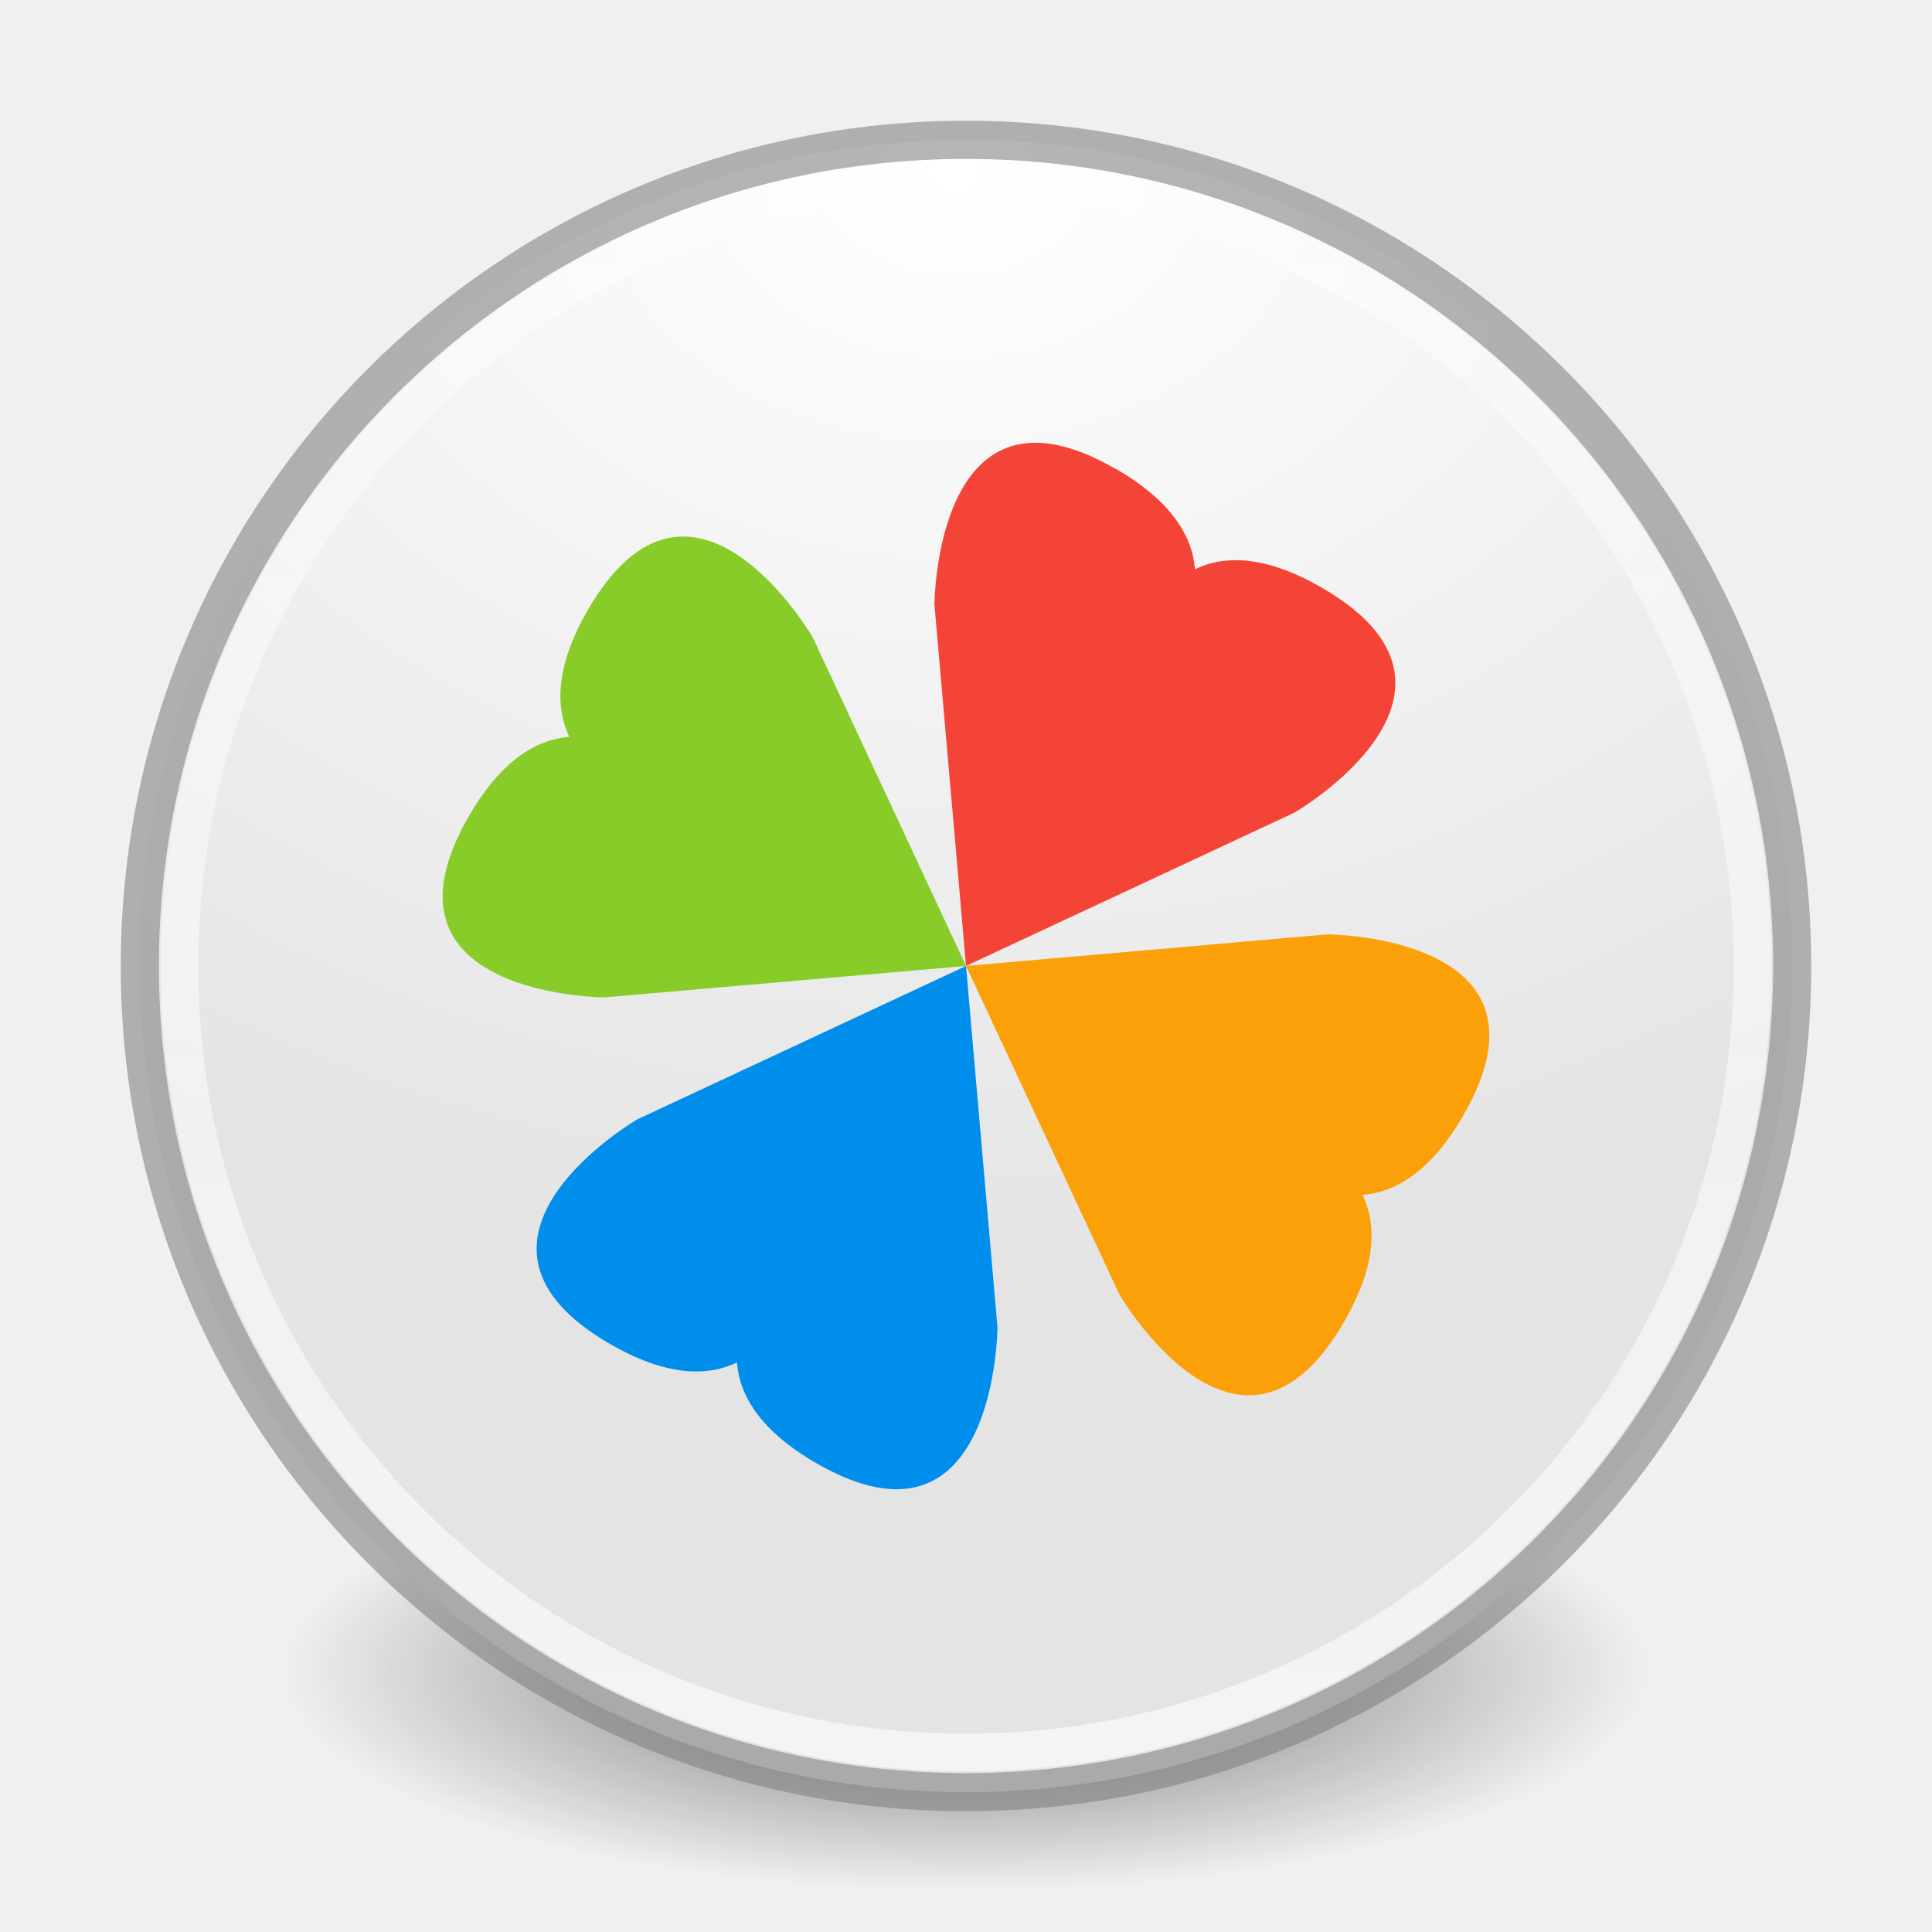
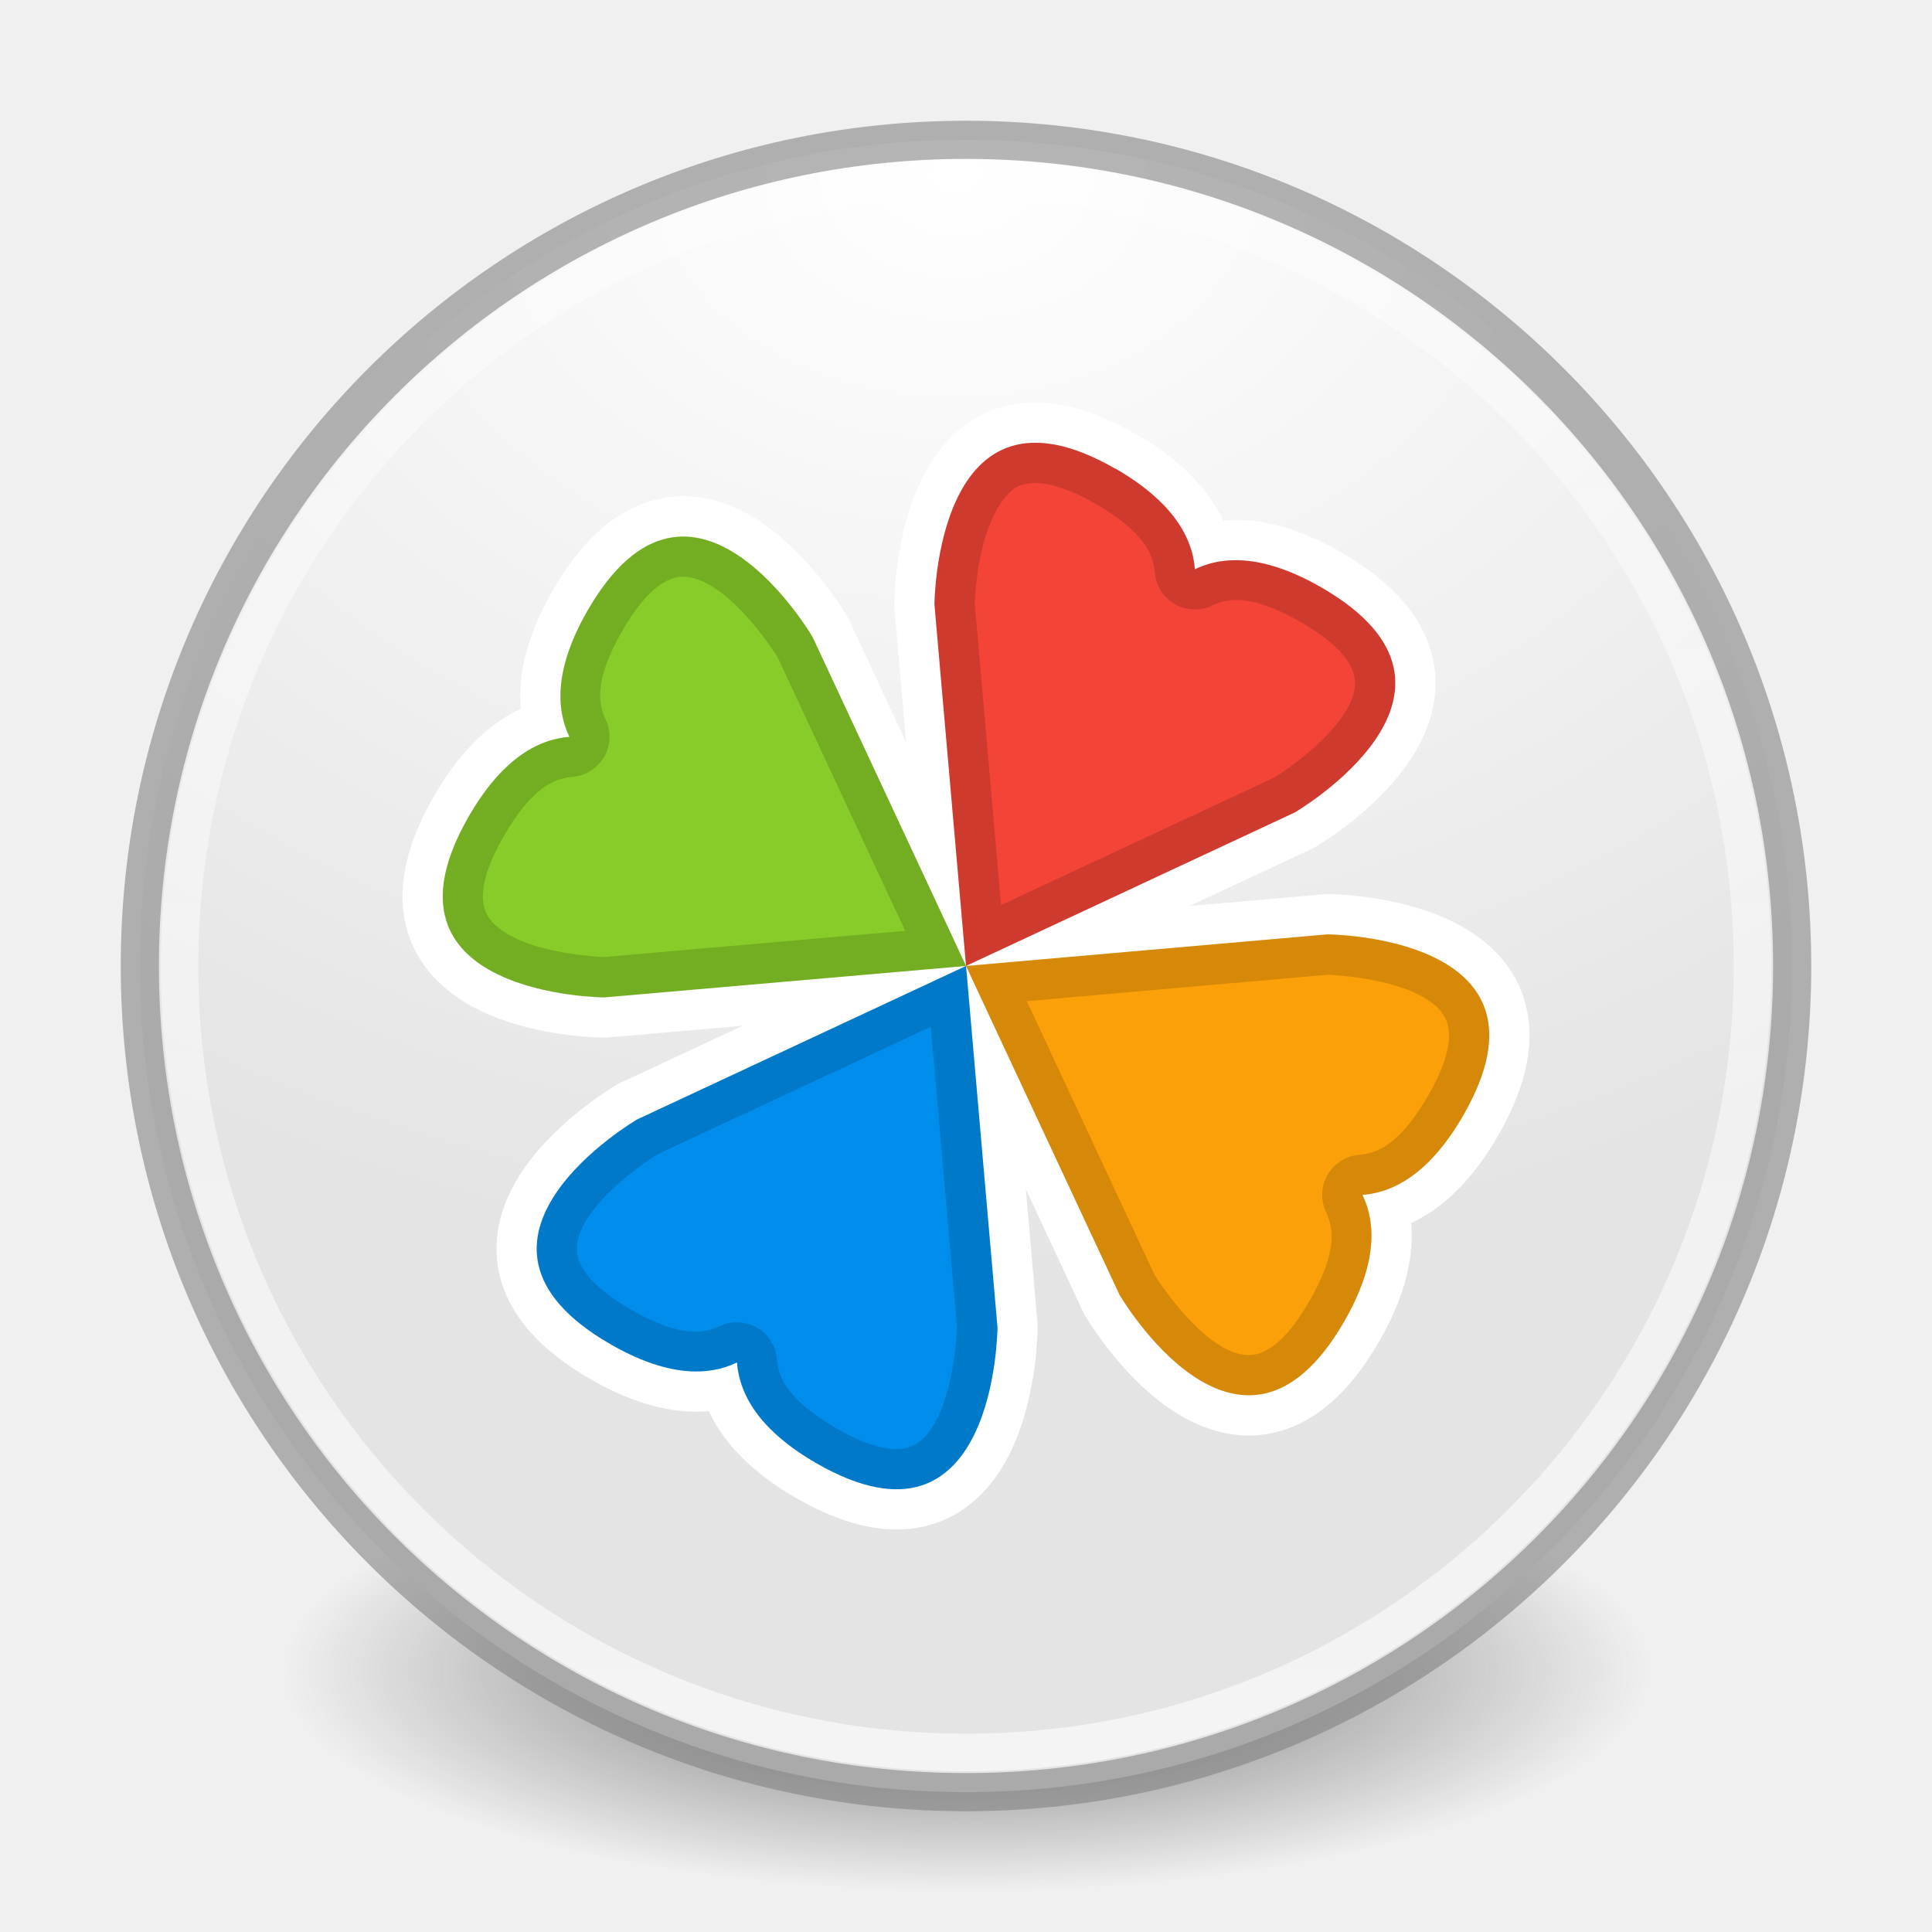
<svg xmlns="http://www.w3.org/2000/svg" xmlns:xlink="http://www.w3.org/1999/xlink" version="1.1" width="48" height="48" id="svg4951">
  <defs id="defs4953">
    <linearGradient x1="38.851" y1="41.608" x2="34.131" y2="37.81" id="linearGradient4761" xlink:href="#linearGradient6455-7-3" gradientUnits="userSpaceOnUse" />
    <linearGradient id="linearGradient6455-7-3">
      <stop id="stop6457-5-1" style="stop-color:#fbac9b;stop-opacity:1" offset="0" />
      <stop id="stop6459-8-9" style="stop-color:#fcfafc;stop-opacity:1" offset="1" />
    </linearGradient>
    <linearGradient x1="38.851" y1="41.608" x2="34.131" y2="37.81" id="linearGradient4763" xlink:href="#linearGradient6413-0-0" gradientUnits="userSpaceOnUse" />
    <linearGradient id="linearGradient6413-0-0">
      <stop id="stop6415-1-7" style="stop-color:#feffff;stop-opacity:1" offset="0" />
      <stop id="stop6417-4-9" style="stop-color:#fe70ca;stop-opacity:1" offset="1" />
    </linearGradient>
    <radialGradient cx="36.491" cy="39.709" r="3.159" fx="36.491" fy="39.709" id="radialGradient4765" xlink:href="#linearGradient6303-33-0-2" gradientUnits="userSpaceOnUse" />
    <linearGradient id="linearGradient6303-33-0-2">
      <stop id="stop6305-1-0-2" style="stop-color:#ffffff;stop-opacity:1" offset="0" />
      <stop id="stop6307-5-0-6" style="stop-color:#ffffff;stop-opacity:0" offset="1" />
    </linearGradient>
    <radialGradient cx="36.491" cy="39.709" r="3.159" fx="36.491" fy="39.709" id="radialGradient4767" xlink:href="#linearGradient6303-3-2-1" gradientUnits="userSpaceOnUse" />
    <linearGradient id="linearGradient6303-3-2-1">
      <stop id="stop6305-3-0-9" style="stop-color:#ffffff;stop-opacity:1" offset="0" />
      <stop id="stop6307-1-0-1" style="stop-color:#ffffff;stop-opacity:0" offset="1" />
    </linearGradient>
    <radialGradient cx="36.491" cy="39.709" r="3.159" fx="36.491" fy="39.709" id="radialGradient4769" xlink:href="#linearGradient6303-4-8" gradientUnits="userSpaceOnUse" />
    <linearGradient id="linearGradient6303-4-8">
      <stop id="stop6305-33-3" style="stop-color:#ffffff;stop-opacity:1" offset="0" />
      <stop id="stop6307-9-3" style="stop-color:#ffffff;stop-opacity:0" offset="1" />
    </linearGradient>
    <radialGradient cx="32.373" cy="31.405" r="3.857" fx="32.373" fy="31.405" id="radialGradient4771" xlink:href="#linearGradient6088-6-1-0" gradientUnits="userSpaceOnUse" gradientTransform="matrix(2.066496,0,0,2.066496,-34.52522,-33.49338)" />
    <linearGradient id="linearGradient6088-6-1-0">
      <stop id="stop6090-2-0-4" style="stop-color:#ff54d2;stop-opacity:0" offset="0" />
      <stop id="stop6257-4-6-1" style="stop-color:#ff54d2;stop-opacity:0" offset="0.324" />
      <stop id="stop6255-3-6-7" style="stop-color:#ff54d2;stop-opacity:0.252" offset="0.561" />
      <stop id="stop6092-9-6-8" style="stop-color:#ff54d2;stop-opacity:0.478" offset="1" />
    </linearGradient>
    <radialGradient cx="32.373" cy="31.405" r="3.857" fx="32.373" fy="31.405" id="radialGradient4773" xlink:href="#linearGradient6191-8-3-4" gradientUnits="userSpaceOnUse" gradientTransform="matrix(2.06765,0.5540251,-0.5348486,1.996082,-17.76561,-49.21723)" />
    <linearGradient id="linearGradient6191-8-3-4">
      <stop id="stop6193-75-7-6" style="stop-color:#ffffff;stop-opacity:0" offset="0" />
      <stop id="stop6197-3-4-1" style="stop-color:#ffffff;stop-opacity:0" offset="0.405" />
      <stop id="stop6195-7-2-5" style="stop-color:#ffffff;stop-opacity:0.478" offset="1" />
    </linearGradient>
    <radialGradient cx="32.373" cy="31.405" r="3.857" fx="32.373" fy="31.405" id="radialGradient4775" xlink:href="#linearGradient6191-7-9-4" gradientUnits="userSpaceOnUse" gradientTransform="matrix(2.06765,0.5540251,-0.5348486,1.996082,-17.76561,-49.21723)" />
    <linearGradient id="linearGradient6191-7-9-4">
      <stop id="stop6193-7-3-6" style="stop-color:#ffffff;stop-opacity:0" offset="0" />
      <stop id="stop6197-2-2-0" style="stop-color:#ffffff;stop-opacity:0" offset="0.405" />
      <stop id="stop6195-2-1-9" style="stop-color:#ffffff;stop-opacity:0.478" offset="1" />
    </linearGradient>
    <radialGradient cx="32.373" cy="31.405" r="3.857" fx="32.373" fy="31.405" id="radialGradient4777" xlink:href="#linearGradient6191-9-9" gradientUnits="userSpaceOnUse" gradientTransform="matrix(2.06765,0.5540251,-0.5348486,1.996082,-17.76561,-49.21723)" />
    <linearGradient id="linearGradient6191-9-9">
      <stop id="stop6193-8-1" style="stop-color:#ffffff;stop-opacity:0" offset="0" />
      <stop id="stop6197-8-8" style="stop-color:#ffffff;stop-opacity:0" offset="0.405" />
      <stop id="stop6195-9-3" style="stop-color:#ffffff;stop-opacity:0.478" offset="1" />
    </linearGradient>
    <linearGradient x1="68.313" y1="52.925" x2="68.313" y2="65.922" id="linearGradient4730" xlink:href="#linearGradient3990-3-1-7" gradientUnits="userSpaceOnUse" gradientTransform="matrix(0.115348,0,0,0.0865106,16.28139,17.44497)" />
    <linearGradient id="linearGradient3990-3-1-7">
      <stop id="stop3992-0-0-1" style="stop-color:#ffffff;stop-opacity:1" offset="0" />
      <stop id="stop3994-2-1-8" style="stop-color:#ffffff;stop-opacity:0" offset="1" />
    </linearGradient>
    <linearGradient x1="92.696" y1="16.555" x2="92.696" y2="48.984" id="linearGradient4779" xlink:href="#linearGradient4316-4-6-6-4" gradientUnits="userSpaceOnUse" />
    <linearGradient id="linearGradient4316-4-6-6-4">
      <stop id="stop4318-4-4-6-5" style="stop-color:#ffffff;stop-opacity:1" offset="0" />
      <stop id="stop4320-2-2-6-59" style="stop-color:#ffffff;stop-opacity:0.235" offset="0.338" />
      <stop id="stop4322-4-5-5-0" style="stop-color:#ffffff;stop-opacity:0.157" offset="0.62" />
      <stop id="stop4324-4-1-5-5" style="stop-color:#ffffff;stop-opacity:0.392" offset="1" />
    </linearGradient>
    <radialGradient cx="32.373" cy="31.405" r="3.857" fx="32.373" fy="31.405" id="radialGradient4781" xlink:href="#linearGradient6088-74-4" gradientUnits="userSpaceOnUse" gradientTransform="matrix(2.066496,0,0,2.066496,-34.52522,-33.49338)" />
    <linearGradient id="linearGradient6088-74-4">
      <stop id="stop6090-5-66" style="stop-color:#ff54d2;stop-opacity:0" offset="0" />
      <stop id="stop6257-5-4" style="stop-color:#f62b68;stop-opacity:1" offset="0.324" />
      <stop id="stop6255-6-7" style="stop-color:#ff0105;stop-opacity:1" offset="0.561" />
      <stop id="stop6092-0-22" style="stop-color:#ff54d2;stop-opacity:0.478" offset="1" />
    </linearGradient>
    <linearGradient x1="92.696" y1="16.555" x2="92.696" y2="48.984" id="linearGradient4783" xlink:href="#linearGradient4316-4-0-7" gradientUnits="userSpaceOnUse" />
    <linearGradient id="linearGradient4316-4-0-7">
      <stop id="stop4318-4-5-3" style="stop-color:#ffffff;stop-opacity:1" offset="0" />
      <stop id="stop4320-2-9-4" style="stop-color:#ffffff;stop-opacity:0.235" offset="0.338" />
      <stop id="stop4322-4-1-3" style="stop-color:#ffffff;stop-opacity:0.157" offset="0.62" />
      <stop id="stop4324-4-8-66" style="stop-color:#ffffff;stop-opacity:0.392" offset="1" />
    </linearGradient>
    <radialGradient cx="95.838" cy="95.388" r="9.498" fx="95.838" fy="95.388" id="radialGradient4738" xlink:href="#linearGradient4278-3-5" gradientUnits="userSpaceOnUse" gradientTransform="matrix(0.4050452,-6.0397343e-8,5.6748136e-8,0.3805688,-14.88168,-12.45115)" />
    <linearGradient id="linearGradient4278-3-5">
      <stop id="stop4280-6-90" style="stop-color:#000000;stop-opacity:0" offset="0" />
      <stop id="stop4286-1-9" style="stop-color:#000000;stop-opacity:0" offset="0.5" />
      <stop id="stop4282-24-4" style="stop-color:#000000;stop-opacity:1" offset="1" />
    </linearGradient>
    <radialGradient cx="23.896" cy="3.99" r="20.397" id="radialGradient4741" xlink:href="#linearGradient2867-449-88-871-390-598-476-591-434-148-57-177-691-4-22" gradientUnits="userSpaceOnUse" gradientTransform="matrix(0,0.4103878,-0.5417072,0,26.16143,10.43124)" />
    <linearGradient id="linearGradient2867-449-88-871-390-598-476-591-434-148-57-177-691-4-22">
      <stop id="stop7191-4-6" style="stop-color:#612f91;stop-opacity:1" offset="0" />
      <stop id="stop7197-2-8" style="stop-color:#1a4aa2;stop-opacity:1" offset="1" />
    </linearGradient>
    <linearGradient x1="7.078" y1="3.082" x2="7.078" y2="45.369" id="linearGradient4743" xlink:href="#linearGradient3087-408-5-3" gradientUnits="userSpaceOnUse" gradientTransform="matrix(0.1719517,0,0,0.1719509,19.87316,19.87306)" />
    <linearGradient x1="7.078" y1="3.082" x2="7.078" y2="45.369" id="linearGradient3087-408-5-3" gradientUnits="userSpaceOnUse" gradientTransform="matrix(0.2211072,0,0,0.2211073,6.693426,6.693263)">
      <stop id="stop7201-5-71" style="stop-color:#170418;stop-opacity:1" offset="0" />
      <stop id="stop7203-2-8" style="stop-color:#50386b;stop-opacity:1" offset="1" />
    </linearGradient>
    <radialGradient cx="32" cy="21.239" r="10.498" fx="32" fy="21.239" id="radialGradient4748" xlink:href="#linearGradient6042-1-7" gradientUnits="userSpaceOnUse" gradientTransform="matrix(0,1.437051,-3.310316,0,94.30873,-29.6732)" />
    <linearGradient id="linearGradient6042-1-7">
      <stop id="stop6044-9-6" style="stop-color:#07132d;stop-opacity:1" offset="0" />
      <stop id="stop6046-9-5" style="stop-color:#425479;stop-opacity:1" offset="1" />
    </linearGradient>
    <radialGradient cx="91.35" cy="16.448" r="15.639" fx="91.35" fy="16.448" id="radialGradient4785" xlink:href="#linearGradient4507-6-5" gradientUnits="userSpaceOnUse" gradientTransform="matrix(0,1.9804,-1.9804,0,123.9231,-164.4618)" />
    <linearGradient id="linearGradient4507-6-5">
      <stop id="stop4509-3-8" style="stop-color:#2d3955;stop-opacity:1" offset="0" />
      <stop id="stop5959-4-45" style="stop-color:#2b3853;stop-opacity:1" offset="0.725" />
      <stop id="stop5961-1-7" style="stop-color:#192640;stop-opacity:1" offset="0.75" />
      <stop id="stop4511-1-0" style="stop-color:#08142e;stop-opacity:1" offset="1" />
    </linearGradient>
    <linearGradient x1="92.696" y1="16.555" x2="92.696" y2="48.984" id="linearGradient4787" xlink:href="#linearGradient4316-5-3" gradientUnits="userSpaceOnUse" />
    <linearGradient id="linearGradient4316-5-3">
      <stop id="stop4318-1-6" style="stop-color:#ffffff;stop-opacity:1" offset="0" />
      <stop id="stop4320-9-8" style="stop-color:#ffffff;stop-opacity:0.235" offset="0.338" />
      <stop id="stop4322-42-31" style="stop-color:#ffffff;stop-opacity:0.157" offset="0.62" />
      <stop id="stop4324-9-9" style="stop-color:#ffffff;stop-opacity:0.392" offset="1" />
    </linearGradient>
    <linearGradient x1="91.566" y1="16.543" x2="91.566" y2="48.631" id="linearGradient4789" xlink:href="#linearGradient4220-7-2" gradientUnits="userSpaceOnUse" />
    <linearGradient id="linearGradient4220-7-2">
      <stop id="stop4222-7-5" style="stop-color:#7a8498;stop-opacity:1" offset="0" />
      <stop id="stop4224-0-5" style="stop-color:#34405c;stop-opacity:1" offset="1" />
    </linearGradient>
    <linearGradient x1="51.2" y1="8.114" x2="51.2" y2="56.115" id="linearGradient4756" xlink:href="#linearGradient4164-9" gradientUnits="userSpaceOnUse" gradientTransform="matrix(0.6666598,0,0,0.6666567,-10.20933,2.667225)" />
    <linearGradient id="linearGradient4164-9">
      <stop id="stop4166-3" style="stop-color:#b6b6b6;stop-opacity:1" offset="0" />
      <stop id="stop4216-6" style="stop-color:#a4a4a4;stop-opacity:1" offset="0.331" />
      <stop id="stop4168-0" style="stop-color:#c5c5c5;stop-opacity:1" offset="1" />
    </linearGradient>
    <linearGradient x1="71.204" y1="15.369" x2="71.204" y2="40.496" id="linearGradient3177" xlink:href="#linearGradient4806-2" gradientUnits="userSpaceOnUse" gradientTransform="matrix(1.616981,0,0,1.616981,-92.70737,-21.06024)" />
    <linearGradient id="linearGradient4806-2">
      <stop id="stop4808-4" style="stop-color:#ffffff;stop-opacity:1" offset="0" />
      <stop id="stop4810-0" style="stop-color:#ffffff;stop-opacity:0.235" offset="0.424" />
      <stop id="stop4812-8" style="stop-color:#ffffff;stop-opacity:0.157" offset="0.821" />
      <stop id="stop4814-0" style="stop-color:#ffffff;stop-opacity:0.392" offset="1" />
    </linearGradient>
    <radialGradient cx="23.896" cy="3.99" r="20.397" fx="23.896" fy="3.99" id="radialGradient4201" xlink:href="#radialGradient3093-0-3-6-6" gradientUnits="userSpaceOnUse" gradientTransform="matrix(0,2.888522,-3.812798,0,39.21344,-65.9495)" />
    <radialGradient cx="23.896" cy="3.99" r="20.397" id="radialGradient3093-0-3-6-6" gradientUnits="userSpaceOnUse" gradientTransform="matrix(0,1.231648,-1.625754,0,18.48697,-28.72198)">
      <stop id="stop3244-9-33-7-0-9" style="stop-color:#ffffff;stop-opacity:1" offset="0" />
      <stop id="stop3246-3-5-0-8-5" style="stop-color:#dddddd;stop-opacity:1" offset="0.262" />
      <stop id="stop3248-1-7-8-8-1" style="stop-color:#abacae;stop-opacity:1" offset="0.661" />
      <stop id="stop3250-9-3-0-5-1" style="stop-color:#89898b;stop-opacity:1" offset="1" />
    </radialGradient>
    <linearGradient id="linearGradient3820-7-2-1">
      <stop id="stop3822-2-6-3" style="stop-color:#3d3d3d;stop-opacity:1" offset="0" />
      <stop id="stop3864-8-7-7" style="stop-color:#686868;stop-opacity:0.498" offset="0.5" />
      <stop id="stop3824-1-2-5" style="stop-color:#686868;stop-opacity:0" offset="1" />
    </linearGradient>
    <radialGradient cx="99.157" cy="186.171" r="62.769" fx="99.157" fy="186.171" id="radialGradient4949" xlink:href="#linearGradient3820-7-2-1" gradientUnits="userSpaceOnUse" gradientTransform="matrix(0.2708338,0,0,0.08762273,-2.85507,25.18723)" />
    <linearGradient id="linearGradient8838">
      <stop offset="0" style="stop-color:#000000;stop-opacity:1" id="stop8840" />
      <stop offset="1" style="stop-color:#000000;stop-opacity:0" id="stop8842" />
    </linearGradient>
    <linearGradient id="linearGradient4422">
      <stop id="stop4424" style="stop-color:#e4e4e4;stop-opacity:1;" offset="0" />
      <stop id="stop4426" style="stop-color:#d2d2d3;stop-opacity:1;" offset="0.372" />
      <stop id="stop4428" style="stop-color:#ababac;stop-opacity:1;" offset="0.81" />
      <stop id="stop4430" style="stop-color:#888889;stop-opacity:1;" offset="1" />
    </linearGradient>
    <linearGradient id="linearGradient5873">
      <stop style="stop-color:#8b8b8b;stop-opacity:1;" offset="0" id="stop5875" />
      <stop style="stop-color:#c0c0c0;stop-opacity:1;" offset="1" id="stop5877" />
    </linearGradient>
    <linearGradient id="linearGradient3162">
      <stop style="stop-color:#f9f9f9;stop-opacity:1;" offset="0" id="stop3164" />
      <stop style="stop-color:#d4d4d4;stop-opacity:1" offset="1" id="stop3166" />
    </linearGradient>
    <linearGradient id="linearGradient4436">
      <stop style="stop-color:#efefef;stop-opacity:1;" offset="0" id="stop4438" />
      <stop style="stop-color:#ffffff;stop-opacity:1;" offset="1" id="stop4440" />
    </linearGradient>
    <linearGradient id="linearGradient4965">
      <stop id="stop4967" offset="0" style="stop-color:#000000;stop-opacity:1;" />
      <stop id="stop4969" offset="1" style="stop-color:#000000;stop-opacity:0" />
    </linearGradient>
    <linearGradient xlink:href="#linearGradient4644-104-3-3-6-2-3-4" id="linearGradient10060" gradientUnits="userSpaceOnUse" gradientTransform="matrix(1.333333,0,0,1.105263,-8.000001,-2.526316)" x1="24.25" y1="29.5" x2="24.25" y2="18.455" />
    <linearGradient id="linearGradient4644-104-3-3-6-2-3-4">
      <stop offset="0" style="stop-color:#ff4035;stop-opacity:1;" id="stop5237-6-5-1-7-5-2" />
      <stop offset="1" style="stop-color:#dc311a;stop-opacity:1;" id="stop5239-4-6-4-8-4-8" />
    </linearGradient>
    <radialGradient xlink:href="#linearGradient3820-7-2-1" id="radialGradient3302" gradientUnits="userSpaceOnUse" gradientTransform="matrix(0.2708338,0,0,0.08762273,-2.85507,25.18723)" cx="99.157" cy="186.171" fx="99.157" fy="186.171" r="62.769" />
    <radialGradient xlink:href="#linearGradient4422" id="radialGradient3392" gradientUnits="userSpaceOnUse" gradientTransform="matrix(0,2.498835,-2.643469,-6.8014435e-8,104.0995,-11.24882)" cx="5.322" cy="8.45" fx="5.322" fy="8.45" r="20" />
    <linearGradient xlink:href="#linearGradient5873" id="linearGradient3394" gradientUnits="userSpaceOnUse" gradientTransform="translate(57.76271,0.9316457)" x1="23.75" y1="44.25" x2="24" y2="1.117" />
    <radialGradient xlink:href="#linearGradient3162" id="radialGradient3396" gradientUnits="userSpaceOnUse" gradientTransform="matrix(9.7678889e-8,2,-2.733333,1.3349447e-7,67.82222,-34.33334)" cx="25" cy="15.667" fx="25" fy="15.667" r="10" />
    <linearGradient xlink:href="#linearGradient4436" id="linearGradient3398" gradientUnits="userSpaceOnUse" x1="24.777" y1="24.616" x2="24.777" y2="31.493" />
    <linearGradient xlink:href="#linearGradient4965" id="linearGradient3400" gradientUnits="userSpaceOnUse" x1="24.777" y1="18.226" x2="24.777" y2="22.311" />
    <linearGradient xlink:href="#linearGradient4644-104-3-3-6-2-3-4" id="linearGradient3402" gradientUnits="userSpaceOnUse" gradientTransform="matrix(1.333333,0,0,1.105263,49.76271,-1.59467)" x1="24.25" y1="29.5" x2="24.25" y2="18.455" />
    <radialGradient xlink:href="#linearGradient3765" id="radialGradient3037" gradientUnits="userSpaceOnUse" gradientTransform="matrix(-1.438655,3.8089076e-8,-2.8327727e-8,-1.069961,45.16851,-14.59575)" cx="14.892" cy="-17.681" fx="14.892" fy="-17.681" r="25.571" />
    <linearGradient id="linearGradient3765">
      <stop style="stop-color:#ffffff;stop-opacity:1;" offset="0" id="stop3767" />
      <stop style="stop-color:#e4e4e4;stop-opacity:1;" offset="1" id="stop3769" />
    </linearGradient>
    <linearGradient xlink:href="#linearGradient3775" id="linearGradient3039" gradientUnits="userSpaceOnUse" x1="15.124" y1="-18.801" x2="15.124" y2="32.568" gradientTransform="matrix(0.7641771,0,0,0.7641771,12.37679,18.77786)" />
    <linearGradient id="linearGradient3775">
      <stop style="stop-color:#ffffff;stop-opacity:0.588;" offset="0" id="stop3777" />
      <stop style="stop-color:#ffffff;stop-opacity:1;" offset="1" id="stop3779" />
    </linearGradient>
    <linearGradient id="linearGradient3772-6">
      <stop id="stop3774-6" style="stop-color:#b4b4b4;stop-opacity:1" offset="0" />
      <stop id="stop3776-4" style="stop-color:#969696;stop-opacity:1" offset="1" />
    </linearGradient>
    <clipPath id="clipPath-654281350">
      <g transform="translate(0,-1004.362)" id="g17">
        <path style="fill:#1890d0" d="m -24,13 c 0,1.105 -0.672,2 -1.5,2 -0.828,0 -1.5,-0.895 -1.5,-2 0,-1.105 0.672,-2 1.5,-2 0.828,0 1.5,0.895 1.5,2 z" transform="matrix(15.33333,0,0,11.5,415,878.8622)" id="path19" />
      </g>
    </clipPath>
  </defs>
  <path style="fill:url(#radialGradient3302);fill-opacity:1;stroke:none" id="path3818-0-5" d="m 41,41.5 a 17,5.5 0 0 1 -34,0 17,5.5 0 1 1 34,0 z" />
  <circle r="20.526" cy="24" cx="24" style="fill:url(#radialGradient3037);fill-opacity:1;stroke:none" id="path2985" />
  <circle r="20.526" cy="24" cx="24" id="path3755" style="fill:none;stroke:#828282;stroke-width:0.948;stroke-miterlimit:4;stroke-dasharray:none;stroke-opacity:0.588" />
  <circle r="19.54" cy="24" cx="24" style="fill:none;stroke:url(#linearGradient3039);stroke-width:0.933;stroke-miterlimit:4;stroke-dasharray:none;stroke-opacity:0.588" id="path3773" />
-   <g transform="translate(8.905123e-4,0.8987713)" id="g4333" style="fill:#000000;fill-opacity:1;opacity:0.15">
-     <g id="g4335" clip-path="url(#clipPath-654281350)" style="fill:#000000;fill-opacity:1">
-       <g id="g4337" style="fill:#000000;fill-opacity:1">
-         <path style="fill:#000000;fill-opacity:1;fill-rule:nonzero;stroke:none" id="path4339" d="m 27.719,11.652 c -4.477,-2.586 -4.504,3.367 -4.504,3.367 l 0.785,8.98 8.168,-3.813 c 0,0 5.145,-3 0.668,-5.586 -1.383,-0.797 -2.398,-0.816 -3.148,-0.457 -0.066,-0.824 -0.586,-1.695 -1.969,-2.496 m 0,0.004" />
-         <path style="fill:#000000;fill-opacity:1;fill-rule:nonzero;stroke:none" id="path4341" d="m 24,24 3.813,8.168 c 0,0 3,5.145 5.582,0.668 0.797,-1.383 0.813,-2.398 0.457,-3.148 0.828,-0.066 1.699,-0.586 2.5,-1.969 2.582,-4.477 -3.371,-4.504 -3.371,-4.504 L 24.004,24 M 24,24" />
-         <path style="fill:#000000;fill-opacity:1;fill-rule:nonzero;stroke:none" id="path4343" d="m 24,24 -8.172,3.813 c 0,0 -5.141,3 -0.668,5.582 1.383,0.797 2.402,0.813 3.148,0.457 0.066,0.828 0.586,1.699 1.969,2.5 4.477,2.582 4.504,-3.371 4.504,-3.371 L 24,24.004 M 24,24" />
-         <path style="fill:#000000;fill-opacity:1;fill-rule:nonzero;stroke:none" id="path4345" d="m 24,24 -3.813,-8.172 c 0,0 -3,-5.141 -5.586,-0.668 -0.797,1.383 -0.813,2.402 -0.457,3.148 -0.824,0.066 -1.695,0.586 -2.496,1.969 -2.586,4.477 3.367,4.504 3.367,4.504 L 23.995,24 m 0.004,0" />
-       </g>
-     </g>
+   <g transform="matrix(0.999837,0,0,1,0.0039116,0)" id="g4342" style="fill:none;stroke:#ffffff;stroke-opacity:1;stroke-width:2;stroke-miterlimit:4;stroke-dasharray:none;stroke-linejoin:round;stroke-linecap:round">
+     <path style="fill:none;fill-opacity:1;fill-rule:nonzero;stroke:#ffffff;stroke-opacity:1;stroke-width:2;stroke-miterlimit:4;stroke-dasharray:none;stroke-linejoin:round;stroke-linecap:round" id="path4344" d="m 27.72,11.651 c -4.477,-2.586 -4.504,3.367 -4.504,3.367 l 0.785,8.98 8.168,-3.813 c 0,0 5.145,-3 0.668,-5.586 -1.383,-0.797 -2.398,-0.816 -3.148,-0.457 -0.066,-0.824 -0.586,-1.695 -1.969,-2.496 m 0,0.004" />
+     <path style="fill:none;fill-opacity:1;fill-rule:nonzero;stroke:#ffffff;stroke-opacity:1;stroke-width:2;stroke-miterlimit:4;stroke-dasharray:none;stroke-linejoin:round;stroke-linecap:round" id="path4346" d="m 24.001,23.999 3.813,8.168 c 0,0 3,5.145 5.582,0.668 0.797,-1.383 0.813,-2.398 0.457,-3.148 0.828,-0.066 1.699,-0.586 2.5,-1.969 2.582,-4.477 -3.371,-4.504 -3.371,-4.504 l -8.977,0.785 m -0.004,0" />
+     <path style="fill:none;fill-opacity:1;fill-rule:nonzero;stroke:#ffffff;stroke-opacity:1;stroke-width:2;stroke-miterlimit:4;stroke-dasharray:none;stroke-linejoin:round;stroke-linecap:round" id="path4348" d="m 24.001,23.999 -8.172,3.813 c 0,0 -5.141,3 -0.668,5.582 1.383,0.797 2.402,0.813 3.148,0.457 0.066,0.828 0.586,1.699 1.969,2.5 4.477,2.582 4.504,-3.371 4.504,-3.371 l -0.781,-8.977 m 0,-0.004" />
+     <path style="fill:none;fill-opacity:1;fill-rule:nonzero;stroke:#ffffff;stroke-opacity:1;stroke-width:2;stroke-miterlimit:4;stroke-dasharray:none;stroke-linejoin:round;stroke-linecap:round" id="path4350" d="m 24.001,23.999 -3.813,-8.172 c 0,0 -3,-5.141 -5.586,-0.668 -0.797,1.383 -0.813,2.402 -0.457,3.148 -0.824,0.066 -1.695,0.586 -2.496,1.969 -2.586,4.477 3.367,4.504 3.367,4.504 l 8.98,-0.781 m 0.004,0" />
  </g>
-   <path style="fill:#f34437;fill-opacity:1;fill-rule:nonzero;stroke:none" id="path59" d="m 27.72,11.651 c -4.477,-2.586 -4.504,3.367 -4.504,3.367 l 0.785,8.98 8.168,-3.813 c 0,0 5.145,-3 0.668,-5.586 -1.383,-0.797 -2.398,-0.816 -3.148,-0.457 -0.066,-0.824 -0.586,-1.695 -1.969,-2.496 m 0,0.004" />
-   <path style="fill:#fba009;fill-opacity:1;fill-rule:nonzero;stroke:none" id="path61" d="m 24.001,23.999 3.813,8.168 c 0,0 3,5.145 5.582,0.668 0.797,-1.383 0.813,-2.398 0.457,-3.148 0.828,-0.066 1.699,-0.586 2.5,-1.969 2.582,-4.477 -3.371,-4.504 -3.371,-4.504 l -8.977,0.785 m -0.004,0" />
-   <path style="fill:#008eec;fill-opacity:1;fill-rule:nonzero;stroke:none" id="path63" d="m 24.001,23.999 -8.172,3.813 c 0,0 -5.141,3 -0.668,5.582 1.383,0.797 2.402,0.813 3.148,0.457 0.066,0.828 0.586,1.699 1.969,2.5 4.477,2.582 4.504,-3.371 4.504,-3.371 l -0.781,-8.977 m 0,-0.004" />
-   <path style="fill:#87cc28;fill-opacity:1;fill-rule:nonzero;stroke:none" id="path65" d="m 24.001,23.999 -3.813,-8.172 c 0,0 -3,-5.141 -5.586,-0.668 -0.797,1.383 -0.813,2.402 -0.457,3.148 -0.824,0.066 -1.695,0.586 -2.496,1.969 -2.586,4.477 3.367,4.504 3.367,4.504 l 8.98,-0.781 m 0.004,0" />
+   <g id="g4310" transform="matrix(0.999837,0,0,1,0.0039116,0)">
+     <path d="m 27.72,11.651 c -4.477,-2.586 -4.504,3.367 -4.504,3.367 l 0.785,8.98 8.168,-3.813 c 0,0 5.145,-3 0.668,-5.586 -1.383,-0.797 -2.398,-0.816 -3.148,-0.457 -0.066,-0.824 -0.586,-1.695 -1.969,-2.496 m 0,0.004" id="path59" style="fill:#f34437;fill-opacity:1;fill-rule:nonzero;stroke:none" />
+     <path d="m 24.001,23.999 3.813,8.168 c 0,0 3,5.145 5.582,0.668 0.797,-1.383 0.813,-2.398 0.457,-3.148 0.828,-0.066 1.699,-0.586 2.5,-1.969 2.582,-4.477 -3.371,-4.504 -3.371,-4.504 l -8.977,0.785 m -0.004,0" id="path61" style="fill:#fba009;fill-opacity:1;fill-rule:nonzero;stroke:none" />
+     <path d="m 24.001,23.999 -8.172,3.813 c 0,0 -5.141,3 -0.668,5.582 1.383,0.797 2.402,0.813 3.148,0.457 0.066,0.828 0.586,1.699 1.969,2.5 4.477,2.582 4.504,-3.371 4.504,-3.371 l -0.781,-8.977 m 0,-0.004" id="path63" style="fill:#008eec;fill-opacity:1;fill-rule:nonzero;stroke:none" />
+     <path d="m 24.001,23.999 -3.813,-8.172 c 0,0 -3,-5.141 -5.586,-0.668 -0.797,1.383 -0.813,2.402 -0.457,3.148 -0.824,0.066 -1.695,0.586 -2.496,1.969 -2.586,4.477 3.367,4.504 3.367,4.504 l 8.98,-0.781 m 0.004,0" id="path65" style="fill:#87cc28;fill-opacity:1;fill-rule:nonzero;stroke:none" />
+   </g>
+   <g transform="matrix(0.999837,0,0,1,-19.99609,-5.263158)" id="g4316">
+     <path style="fill:#000000;fill-opacity:1;fill-rule:nonzero;stroke:none;opacity:0.15" d="m 45.644,16.264 c -2.408,0.087 -2.424,4.016 -2.424,4.016 l 0.783,8.98 8.169,-3.812 c 0,0 5.145,-3 0.668,-5.586 -1.383,-0.797 -2.399,-0.816 -3.149,-0.457 -0.066,-0.824 -0.586,-1.695 -1.969,-2.496 l 0,0.006 C 46.883,16.43 46.2,16.244 45.644,16.264 Z M 44.003,29.261 40.192,21.091 c 0,0 -3.001,-5.141 -5.587,-0.668 -0.797,1.383 -0.813,2.4 -0.457,3.146 -0.824,0.066 -1.696,0.588 -2.497,1.971 -2.586,4.477 3.368,4.504 3.368,4.504 l 8.98,-0.781 0.004,0 0,-0.002 z m 0,0.002 3.813,8.168 c 0,0 3.001,5.145 5.583,0.668 0.797,-1.383 0.813,-2.398 0.457,-3.148 0.828,-0.066 1.699,-0.586 2.5,-1.969 2.582,-4.477 -3.372,-4.504 -3.372,-4.504 l -8.976,0.785 -0.006,0 z m 0,0 -8.171,3.812 c 0,0 -5.141,3 -0.668,5.582 1.383,0.797 2.403,0.813 3.149,0.457 0.066,0.828 0.586,1.699 1.969,2.5 4.477,2.582 4.503,-3.371 4.503,-3.371 l -0.781,-8.977 0,-0.004 z M 45.679,17.264 c 0.304,-0.011 0.812,0.093 1.543,0.516 a 1,1 0 0 0 0.016,0.008 c 1.182,0.691 1.42,1.237 1.457,1.697 a 1,1 0 0 0 1.428,0.822 c 0.42,-0.201 1.012,-0.273 2.217,0.422 0.973,0.563 1.241,1.023 1.309,1.318 0.068,0.296 -0.023,0.616 -0.293,1.016 -0.536,0.792 -1.656,1.498 -1.674,1.51 l -6.808,3.176 -0.652,-7.48 c 2.67e-4,-0.016 0.015,-0.859 0.264,-1.67 0.126,-0.409 0.312,-0.782 0.51,-1.004 0.198,-0.222 0.353,-0.318 0.684,-0.33 z m -8.66,2.328 c 0.234,0.01 0.49,0.112 0.789,0.314 0.794,0.537 1.5,1.661 1.51,1.676 l 3.174,6.807 -7.484,0.652 c -0.016,-6.29e-4 -1.346,-0.052 -2.207,-0.471 -0.433,-0.211 -0.671,-0.442 -0.76,-0.732 -0.089,-0.29 -0.087,-0.824 0.475,-1.797 l 0,-0.002 c 0.698,-1.204 1.25,-1.438 1.711,-1.475 a 1,1 0 0 0 0.822,-1.426 c -0.199,-0.416 -0.272,-1.013 0.422,-2.217 0.562,-0.972 1.023,-1.241 1.319,-1.309 0.074,-0.017 0.15,-0.025 0.229,-0.021 z m 15.975,9.887 c 0.016,6.28e-4 1.345,0.052 2.207,0.471 0.434,0.211 0.672,0.444 0.762,0.734 0.09,0.29 0.088,0.822 -0.475,1.797 -0.697,1.202 -1.245,1.435 -1.713,1.473 a 1,1 0 0 0 -0.824,1.426 c 0.201,0.424 0.274,1.014 -0.42,2.219 -0.562,0.975 -1.022,1.241 -1.317,1.309 -0.295,0.067 -0.617,-0.021 -1.016,-0.291 -0.792,-0.536 -1.497,-1.658 -1.508,-1.676 l -3.176,-6.805 7.48,-0.656 z m -9.865,1.295 0.652,7.479 c -6.25e-4,0.016 -0.052,1.345 -0.471,2.207 -0.211,0.434 -0.443,0.672 -0.733,0.762 -0.29,0.089 -0.822,0.088 -1.797,-0.475 -1.202,-0.697 -1.436,-1.245 -1.473,-1.713 a 1,1 0 0 0 -1.428,-0.822 c -0.416,0.198 -1.013,0.272 -2.217,-0.422 -0.972,-0.562 -1.24,-1.021 -1.307,-1.316 -0.067,-0.295 0.021,-0.616 0.291,-1.016 0.536,-0.792 1.656,-1.497 1.674,-1.508 l 6.808,-3.176 z" id="path4318" />
+   </g>
+   <g id="g4327" transform="matrix(0.999837,0,0,1,-19.99609,-5.263158)" style="fill:none;stroke:#000000;stroke-opacity:1;stroke-width:2;stroke-miterlimit:4;stroke-dasharray:none;stroke-linejoin:round;stroke-linecap:round" />
</svg>
